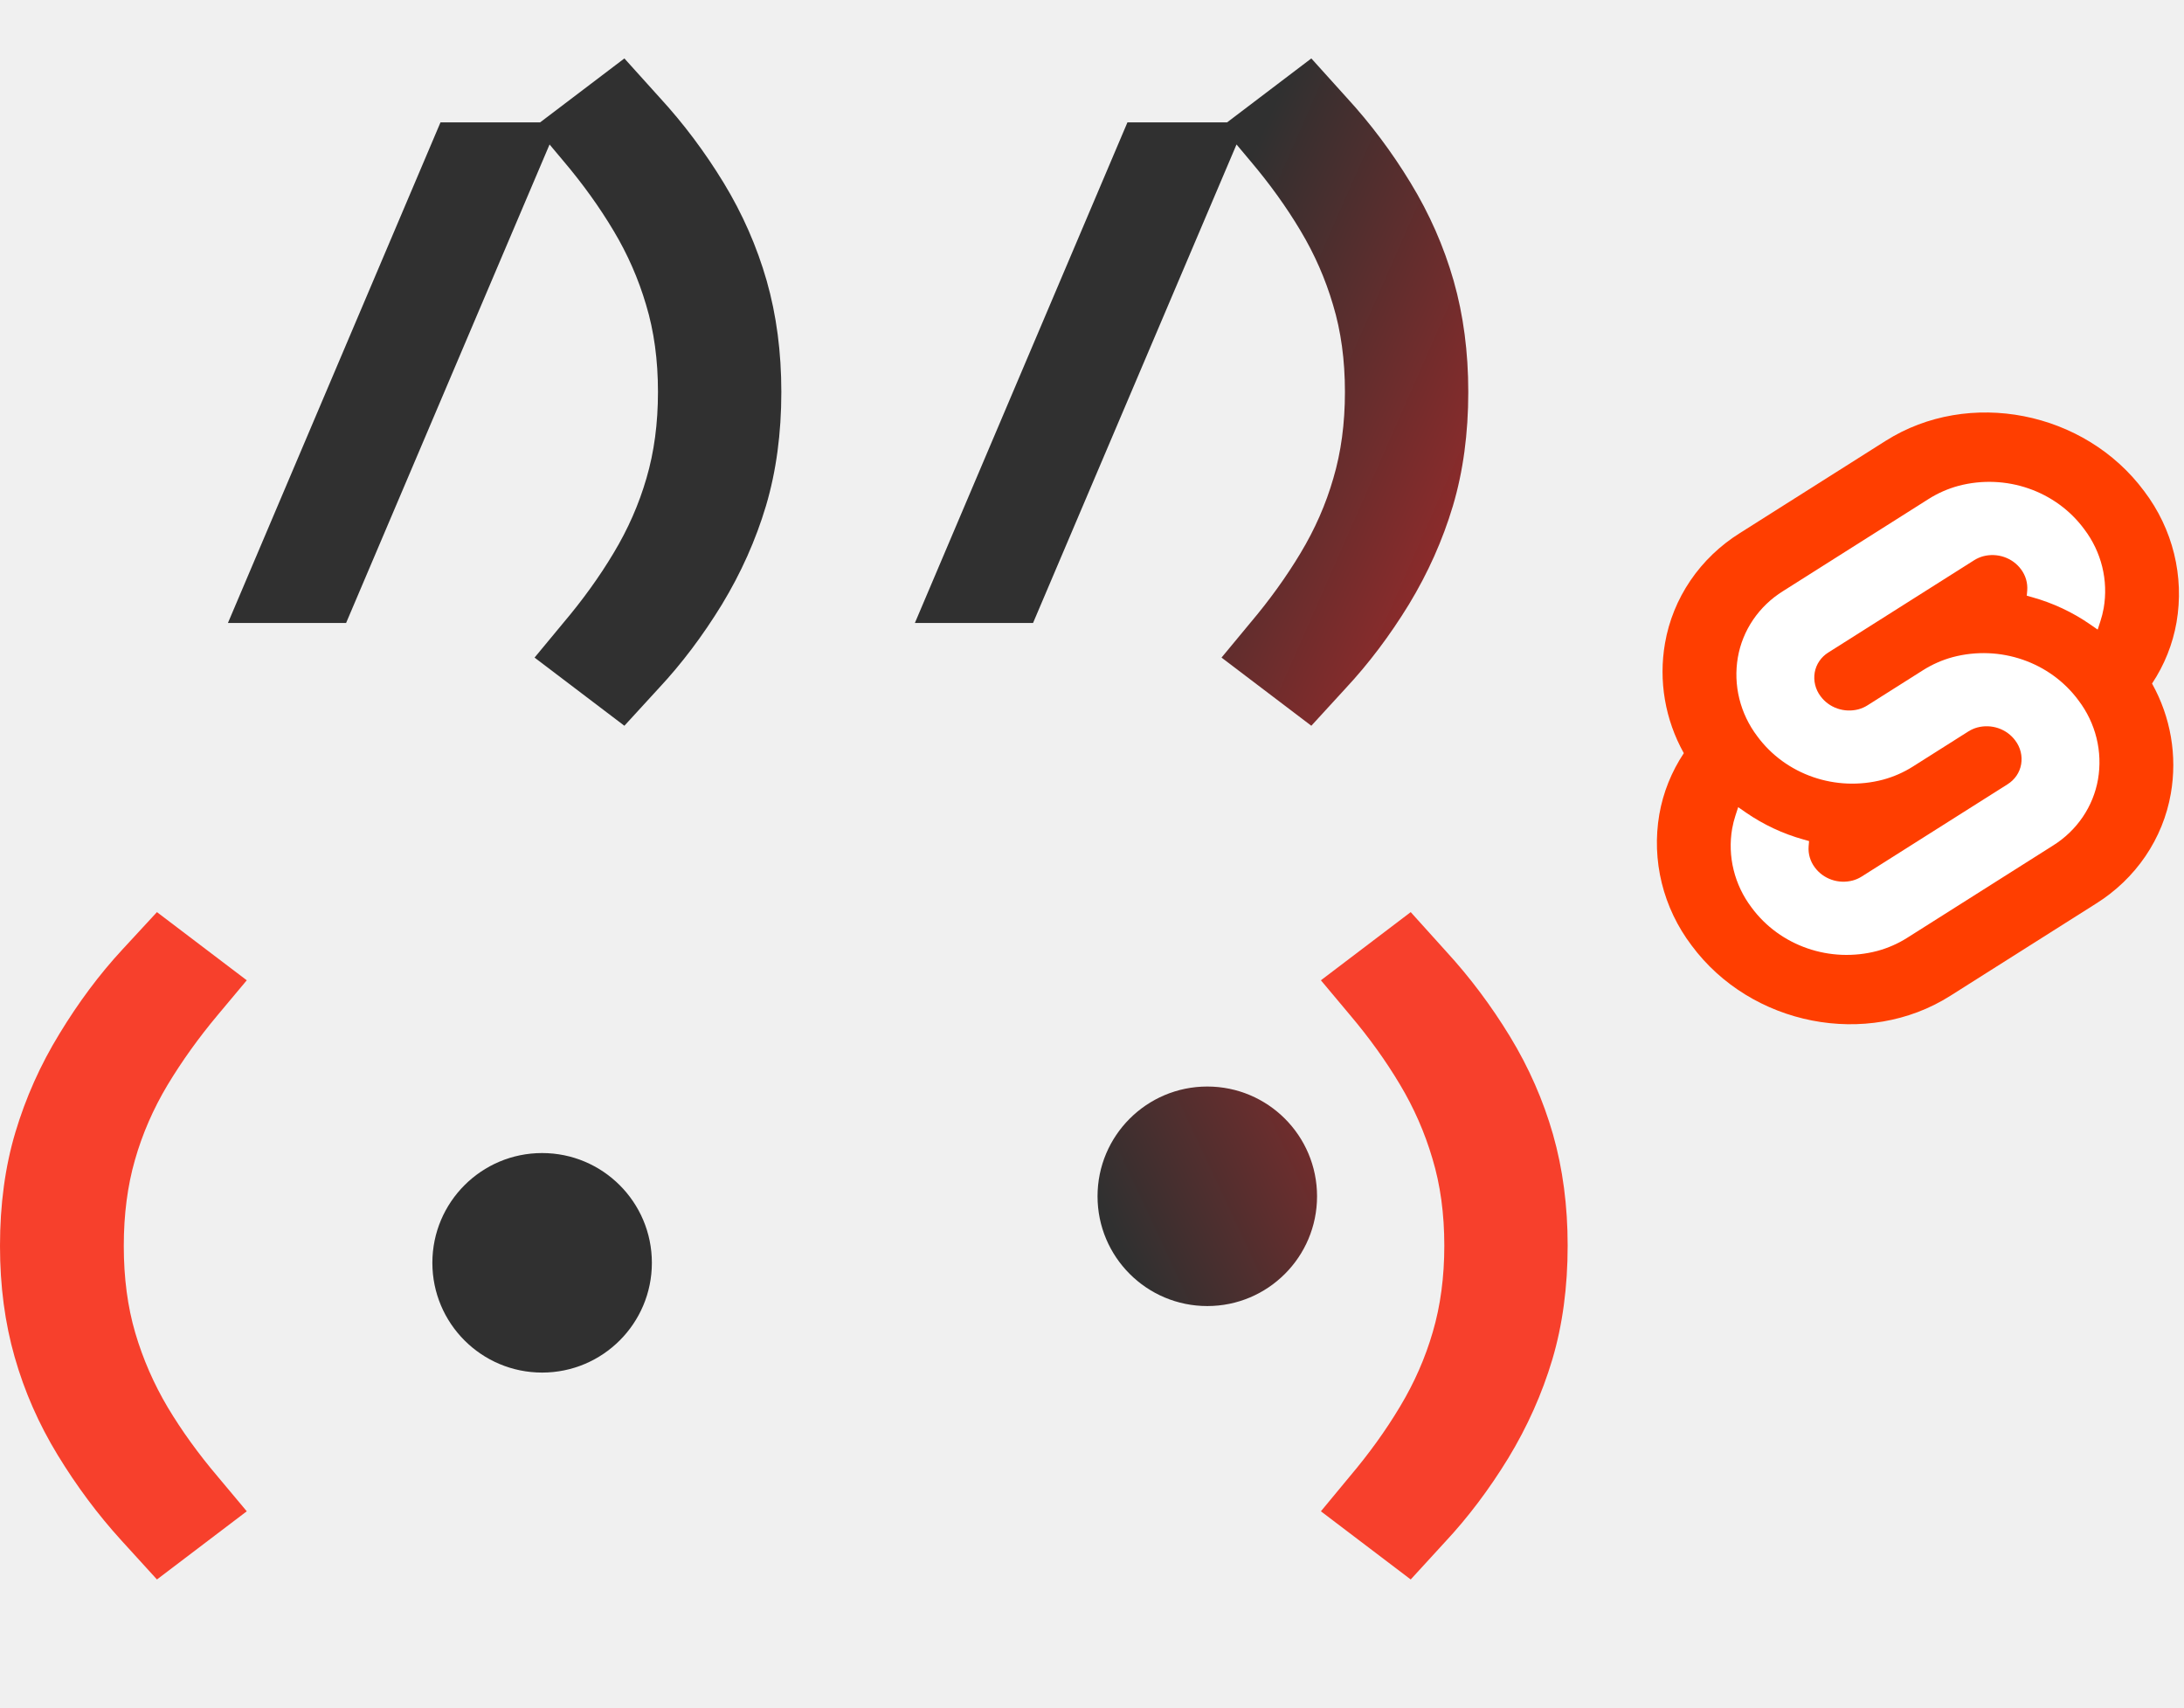
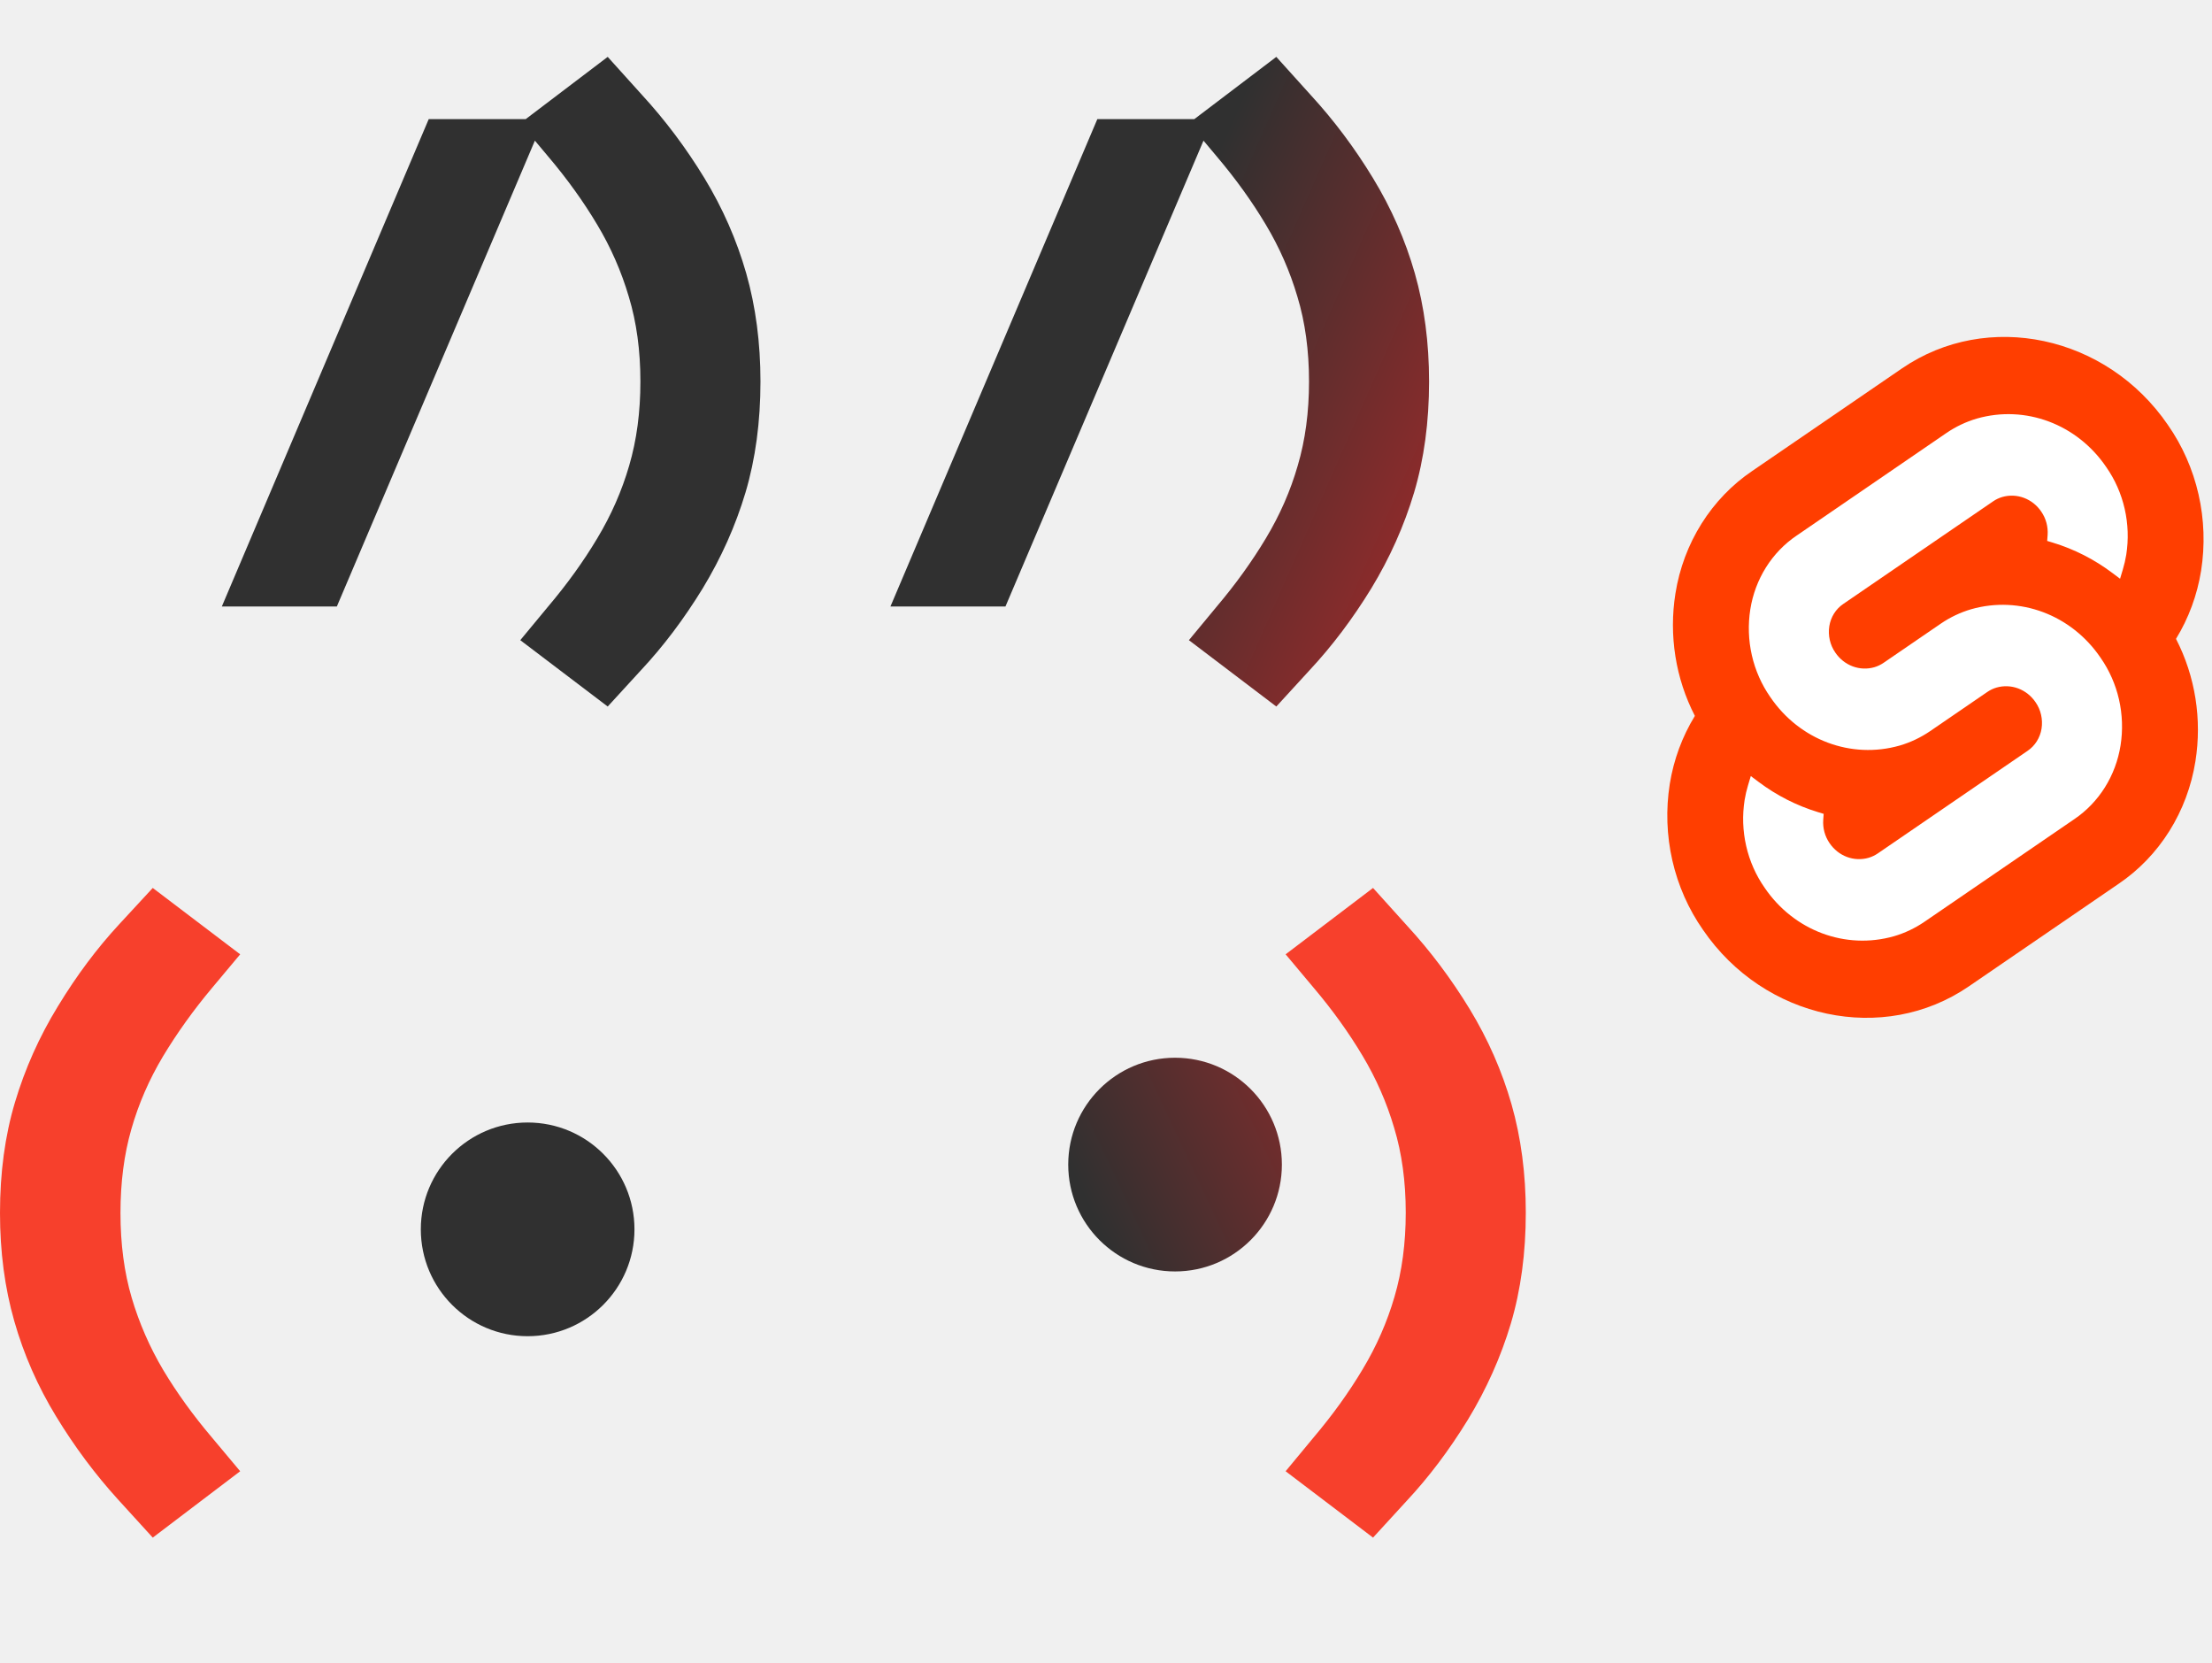
- <svg xmlns="http://www.w3.org/2000/svg" width="197" height="154" viewBox="0 0 197 154" fill="none">
+ <svg xmlns="http://www.w3.org/2000/svg" width="205" height="154" viewBox="0 0 205 154" fill="none">
  <g clip-path="url(#clip0_73_138)">
-     <path d="M193.419 44.317C188.048 37.065 177.586 35.02 170.095 39.758L156.939 48.082C155.162 49.193 153.643 50.649 152.48 52.359C151.318 54.068 150.536 55.993 150.187 58.011C149.594 61.41 150.191 64.901 151.883 67.933C150.768 69.61 150.016 71.489 149.673 73.454C149.32 75.513 149.395 77.618 149.894 79.647C150.393 81.676 151.307 83.588 152.58 85.27C157.952 92.523 168.413 94.566 175.903 89.829L189.06 81.505C190.837 80.395 192.356 78.938 193.519 77.229C194.681 75.519 195.463 73.594 195.812 71.576C196.404 68.178 195.808 64.686 194.117 61.654C195.232 59.977 195.983 58.098 196.326 56.133C196.68 54.075 196.605 51.969 196.105 49.94C195.606 47.911 194.692 45.999 193.419 44.317Z" fill="#FF3E00" />
-     <path d="M169.342 85.769C165.081 86.894 160.55 85.329 157.992 81.851C157.226 80.839 156.676 79.689 156.376 78.468C156.075 77.248 156.03 75.981 156.243 74.743C156.315 74.336 156.416 73.935 156.545 73.542L156.787 72.803L157.471 73.278C159.053 74.373 160.817 75.2 162.686 75.722L163.181 75.861L163.141 76.337C163.089 77.014 163.286 77.687 163.698 78.236C164.074 78.748 164.603 79.135 165.214 79.347C165.825 79.558 166.489 79.583 167.115 79.418C167.402 79.34 167.676 79.22 167.925 79.062L181.086 70.737C181.408 70.535 181.683 70.271 181.894 69.962C182.105 69.652 182.246 69.303 182.31 68.937C182.374 68.564 182.36 68.183 182.27 67.815C182.179 67.447 182.014 67.1 181.783 66.795C181.407 66.283 180.878 65.896 180.266 65.684C179.655 65.473 178.991 65.448 178.365 65.613C178.078 65.691 177.805 65.811 177.556 65.968L172.534 69.146C171.708 69.668 170.805 70.064 169.855 70.321C165.595 71.446 161.064 69.882 158.506 66.403C157.74 65.391 157.19 64.241 156.89 63.02C156.589 61.8 156.544 60.533 156.757 59.295C156.967 58.081 157.437 56.923 158.136 55.895C158.836 54.867 159.75 53.991 160.819 53.324L173.978 44.997C174.804 44.475 175.708 44.079 176.658 43.821C180.918 42.696 185.45 44.261 188.007 47.739C188.774 48.751 189.323 49.901 189.624 51.122C189.924 52.343 189.969 53.609 189.757 54.847C189.684 55.254 189.583 55.655 189.454 56.048L189.213 56.787L188.529 56.313C186.947 55.217 185.183 54.39 183.313 53.868L182.819 53.729L182.859 53.253C182.91 52.576 182.713 51.903 182.302 51.353C181.926 50.842 181.397 50.454 180.785 50.243C180.174 50.032 179.511 50.007 178.884 50.172C178.597 50.25 178.324 50.37 178.074 50.528L164.914 58.854C164.592 59.055 164.317 59.319 164.106 59.628C163.895 59.938 163.754 60.287 163.69 60.652C163.626 61.026 163.64 61.407 163.73 61.775C163.82 62.143 163.986 62.49 164.216 62.795C164.592 63.307 165.122 63.694 165.733 63.906C166.344 64.117 167.008 64.142 167.635 63.977C167.922 63.899 168.195 63.779 168.445 63.621L173.466 60.445C174.292 59.923 175.195 59.526 176.144 59.269C180.405 58.144 184.936 59.708 187.494 63.187C188.26 64.199 188.81 65.349 189.11 66.57C189.41 67.79 189.456 69.057 189.243 70.295C189.032 71.508 188.562 72.666 187.863 73.695C187.163 74.723 186.25 75.6 185.181 76.267L172.022 84.593C171.195 85.115 170.292 85.511 169.342 85.769Z" fill="white" />
+     <path d="M200.908 39.364C195.23 31.066 184.181 28.717 176.277 34.127L162.394 43.633C160.518 44.901 158.916 46.564 157.69 48.518C156.464 50.472 155.641 52.673 155.274 54.98C154.652 58.865 155.286 62.859 157.075 66.328C155.9 68.245 155.108 70.392 154.748 72.639C154.377 74.993 154.458 77.4 154.987 79.721C155.517 82.042 156.483 84.229 157.83 86.155C163.509 94.454 174.557 96.802 182.461 91.391L196.344 81.886C198.219 80.619 199.821 78.955 201.047 77.001C202.273 75.047 203.096 72.846 203.463 70.539C204.085 66.653 203.452 62.66 201.664 59.191C202.839 57.274 203.63 55.127 203.99 52.879C204.361 50.526 204.28 48.118 203.75 45.797C203.221 43.477 202.255 41.289 200.908 39.364Z" fill="#FF3E00" />
+     <path d="M175.528 86.742C171.03 88.024 166.244 86.23 163.54 82.25C162.729 81.092 162.148 79.776 161.83 78.38C161.511 76.984 161.462 75.535 161.685 74.12C161.761 73.655 161.868 73.196 162.004 72.747L162.258 71.902L162.981 72.445C164.652 73.7 166.515 74.647 168.49 75.246L169.012 75.405L168.971 75.949C168.916 76.724 169.125 77.493 169.561 78.122C169.958 78.708 170.517 79.151 171.163 79.394C171.808 79.636 172.509 79.665 173.17 79.477C173.473 79.388 173.762 79.251 174.025 79.071L187.912 69.564C188.252 69.334 188.543 69.032 188.765 68.678C188.987 68.324 189.137 67.926 189.204 67.508C189.27 67.081 189.255 66.645 189.159 66.224C189.064 65.803 188.889 65.406 188.645 65.057C188.247 64.472 187.688 64.028 187.042 63.785C186.397 63.543 185.696 63.514 185.034 63.702C184.731 63.791 184.443 63.928 184.18 64.108L178.881 67.737C178.009 68.332 177.056 68.784 176.054 69.077C171.557 70.359 166.771 68.566 164.066 64.585C163.256 63.427 162.675 62.111 162.356 60.715C162.038 59.319 161.989 57.87 162.212 56.455C162.433 55.067 162.928 53.743 163.665 52.568C164.403 51.393 165.367 50.392 166.495 49.63L180.381 40.122C181.253 39.526 182.207 39.074 183.21 38.78C187.707 37.498 192.493 39.292 195.197 43.272C196.008 44.43 196.589 45.746 196.907 47.142C197.226 48.538 197.275 49.987 197.052 51.403C196.976 51.867 196.869 52.326 196.733 52.775L196.48 53.62L195.756 53.078C194.085 51.822 192.222 50.875 190.247 50.276L189.725 50.117L189.766 49.572C189.82 48.798 189.611 48.029 189.176 47.4C188.779 46.814 188.22 46.37 187.574 46.128C186.929 45.886 186.228 45.857 185.567 46.045C185.264 46.134 184.975 46.271 184.712 46.451L170.825 55.958C170.485 56.188 170.195 56.489 169.972 56.843C169.75 57.197 169.601 57.596 169.534 58.014C169.467 58.441 169.482 58.877 169.578 59.298C169.674 59.719 169.848 60.116 170.092 60.465C170.49 61.05 171.049 61.494 171.695 61.737C172.341 61.979 173.042 62.008 173.703 61.82C174.006 61.731 174.295 61.594 174.558 61.414L179.857 57.787C180.728 57.191 181.681 56.738 182.683 56.445C187.18 55.163 191.967 56.957 194.671 60.937C195.481 62.095 196.063 63.411 196.381 64.807C196.699 66.203 196.748 67.651 196.525 69.067C196.304 70.455 195.809 71.779 195.072 72.954C194.334 74.129 193.37 75.13 192.242 75.893L178.356 85.4C177.484 85.996 176.531 86.449 175.528 86.742Z" fill="white" />
  </g>
  <path d="M20.559 56.191L39.732 11.039H50.418L31.218 56.191H20.559ZM59.35 35.349C59.35 32.47 58.993 29.853 58.278 27.498C57.585 25.144 56.606 22.916 55.346 20.814C54.081 18.691 52.58 16.599 50.836 14.539C49.093 12.458 48.218 11.418 48.218 11.418L56.32 5.27C56.32 5.27 57.381 6.447 59.504 8.801C61.649 11.134 63.574 13.699 65.279 16.494C66.979 19.29 68.271 22.233 69.157 25.323C70.037 28.413 70.477 31.755 70.477 35.349C70.477 39.091 70.015 42.517 69.091 45.628C68.167 48.718 66.841 51.682 65.12 54.52C63.393 57.336 61.495 59.859 59.411 62.087C57.354 64.336 56.32 65.46 56.32 65.46L48.218 59.312C48.218 59.312 49.082 58.272 50.803 56.191C52.547 54.131 54.065 52.029 55.346 49.885C56.65 47.72 57.634 45.471 58.311 43.137C59.004 40.783 59.35 38.187 59.35 35.349Z" fill="#303030" />
  <path d="M82.523 56.191L101.696 11.039H112.383L93.182 56.191H82.523ZM121.315 35.349C121.315 32.47 120.957 29.853 120.242 27.498C119.549 25.144 118.57 22.916 117.311 20.814C116.046 18.691 114.544 16.599 112.801 14.539C111.057 12.458 110.183 11.418 110.183 11.418L118.284 5.27C118.284 5.27 119.346 6.447 121.469 8.801C123.614 11.134 125.539 13.699 127.238 16.494C128.943 19.29 130.236 22.233 131.121 25.323C132.001 28.413 132.441 31.755 132.441 35.349C132.441 39.091 131.979 42.517 131.055 45.628C130.131 48.718 128.806 51.682 127.084 54.52C125.357 57.336 123.454 59.859 121.375 62.087C119.318 64.336 118.284 65.46 118.284 65.46L110.183 59.312C110.183 59.312 111.046 58.272 112.768 56.191C114.511 54.131 116.024 52.029 117.311 49.885C118.614 47.72 119.599 45.471 120.27 43.137C120.968 40.783 121.315 38.187 121.315 35.349Z" fill="url(#paint0_linear_73_138)" />
  <path d="M11.165 112.381C11.165 115.261 11.511 117.878 12.204 120.232C12.898 122.587 13.877 124.825 15.136 126.948C16.395 129.05 17.897 131.131 19.646 133.191C21.39 135.272 22.259 136.312 22.259 136.312L14.157 142.461C14.157 142.461 13.085 141.284 10.94 138.93C8.816 136.596 6.908 134.032 5.203 131.237C3.498 128.441 2.205 125.498 1.325 122.408C0.44 119.318 0 115.976 0 112.381C0 108.64 0.462 105.224 1.386 102.134C2.316 99.022 3.635 96.059 5.362 93.242C7.084 90.405 8.976 87.871 11.039 85.643C13.117 83.394 14.157 82.269 14.157 82.269L22.259 88.418C22.259 88.418 21.39 89.459 19.646 91.539C17.919 93.6 16.407 95.712 15.103 97.877C13.822 100.021 12.842 102.271 12.171 104.625C11.501 106.958 11.165 109.543 11.165 112.381ZM130.279 112.35C130.279 109.47 129.921 106.853 129.206 104.499C128.513 102.144 127.534 99.916 126.274 97.814C125.009 95.691 123.508 93.6 121.764 91.539C120.021 89.459 119.147 88.418 119.147 88.418L127.248 82.269C127.248 82.269 128.31 83.447 130.433 85.801C132.578 88.134 134.502 90.699 136.207 93.495C137.907 96.29 139.199 99.233 140.085 102.323C140.965 105.413 141.405 108.755 141.405 112.35C141.405 116.091 140.943 119.518 140.019 122.628C139.095 125.718 137.77 128.682 136.048 131.52C134.321 134.337 132.423 136.859 130.339 139.087C128.282 141.337 127.248 142.461 127.248 142.461L119.147 136.312C119.147 136.312 120.01 135.272 121.731 133.191C123.475 131.131 124.993 129.029 126.274 126.885C127.578 124.72 128.562 122.471 129.239 120.138C129.932 117.784 130.279 115.188 130.279 112.35Z" fill="#F7402C" />
  <path d="M48.9 123.8C54.368 123.8 58.8 119.368 58.8 113.9C58.8 108.432 54.368 104 48.9 104C43.432 104 39 108.432 39 113.9C39 119.368 43.432 123.8 48.9 123.8Z" fill="#303030" />
  <path d="M108.9 117.8C114.367 117.8 118.8 113.368 118.8 107.9C118.8 102.432 114.367 98 108.9 98C103.432 98 99 102.432 99 107.9C99 113.368 103.432 117.8 108.9 117.8Z" fill="url(#paint1_linear_73_138)" />
  <defs>
    <linearGradient id="paint0_linear_73_138" x1="97.5" y1="49" x2="160" y2="76.5" gradientUnits="userSpaceOnUse">
      <stop stop-color="#303030" />
      <stop offset="1" stop-color="#FF2525" />
    </linearGradient>
    <linearGradient id="paint1_linear_73_138" x1="101" y1="112" x2="156.5" y2="86" gradientUnits="userSpaceOnUse">
      <stop stop-color="#303030" />
      <stop offset="1" stop-color="#FF2727" />
    </linearGradient>
    <clipPath id="clip0_73_138">
-       <rect width="47.354" height="55.094" fill="white" transform="translate(149 37.5577) rotate(-0.674859)" />
+       <rect width="50" height="63.004" fill="white" transform="translate(154 31.5889) rotate(-0.674859)" />
    </clipPath>
  </defs>
</svg>
